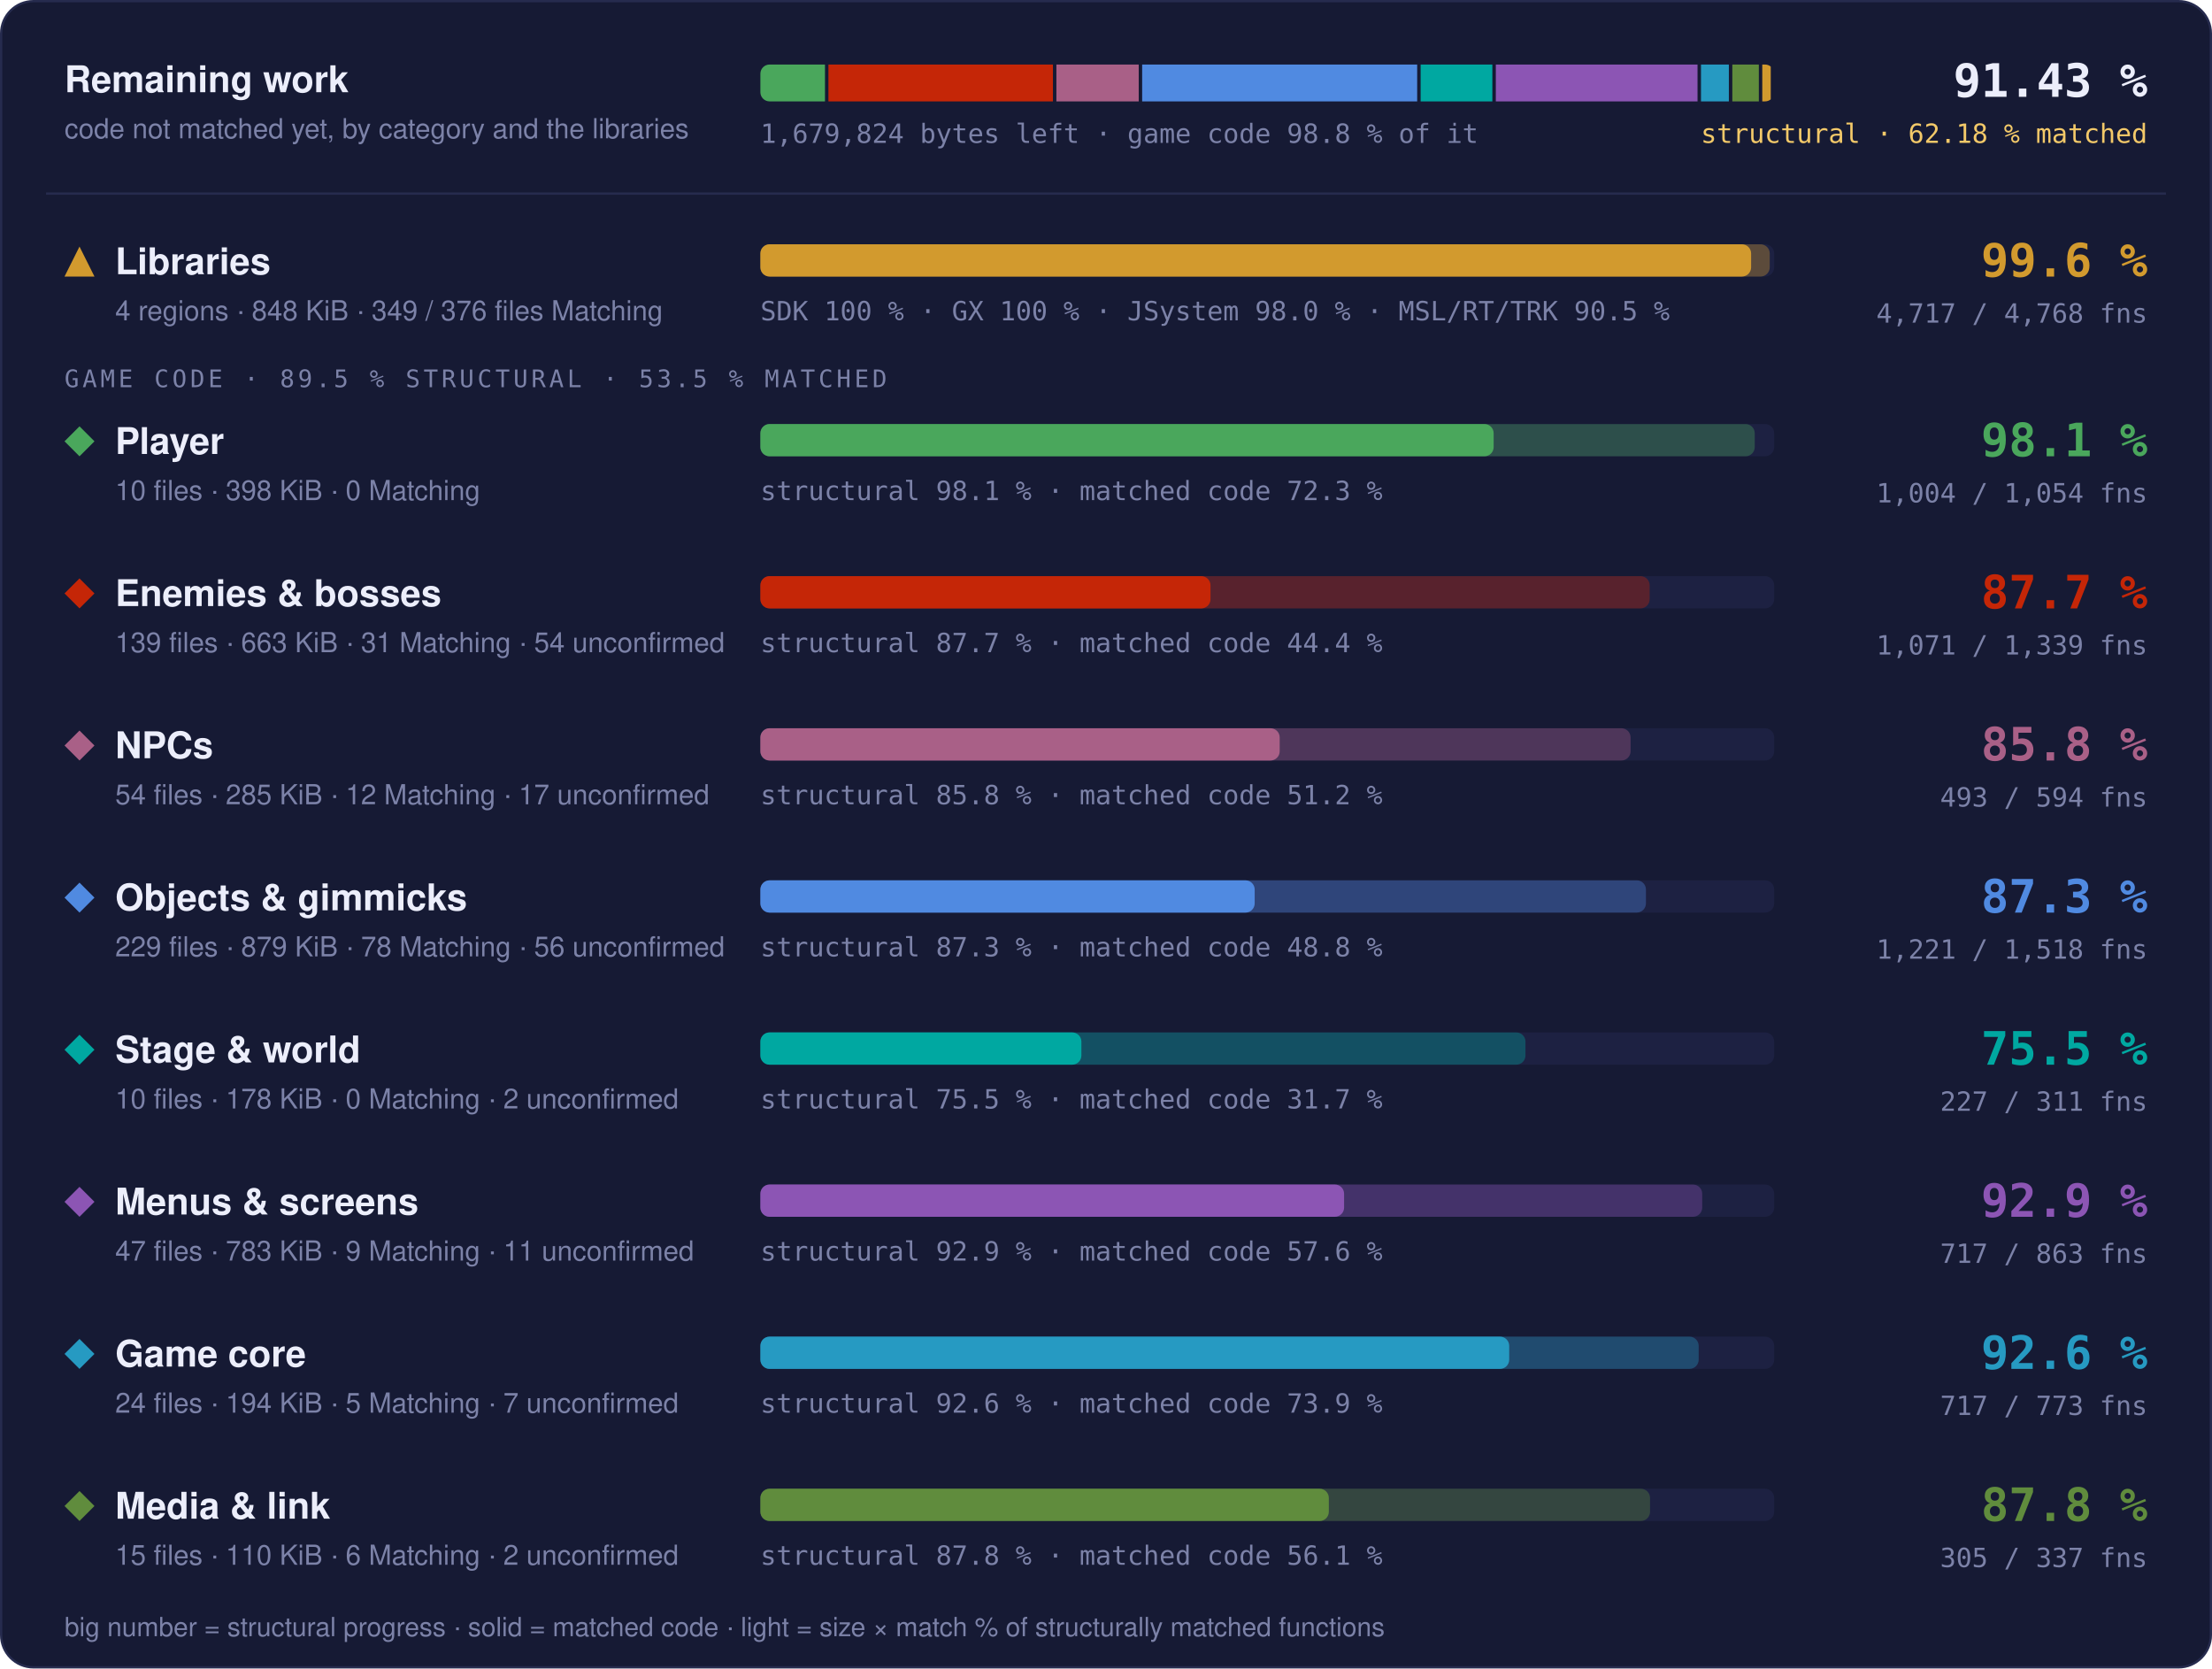
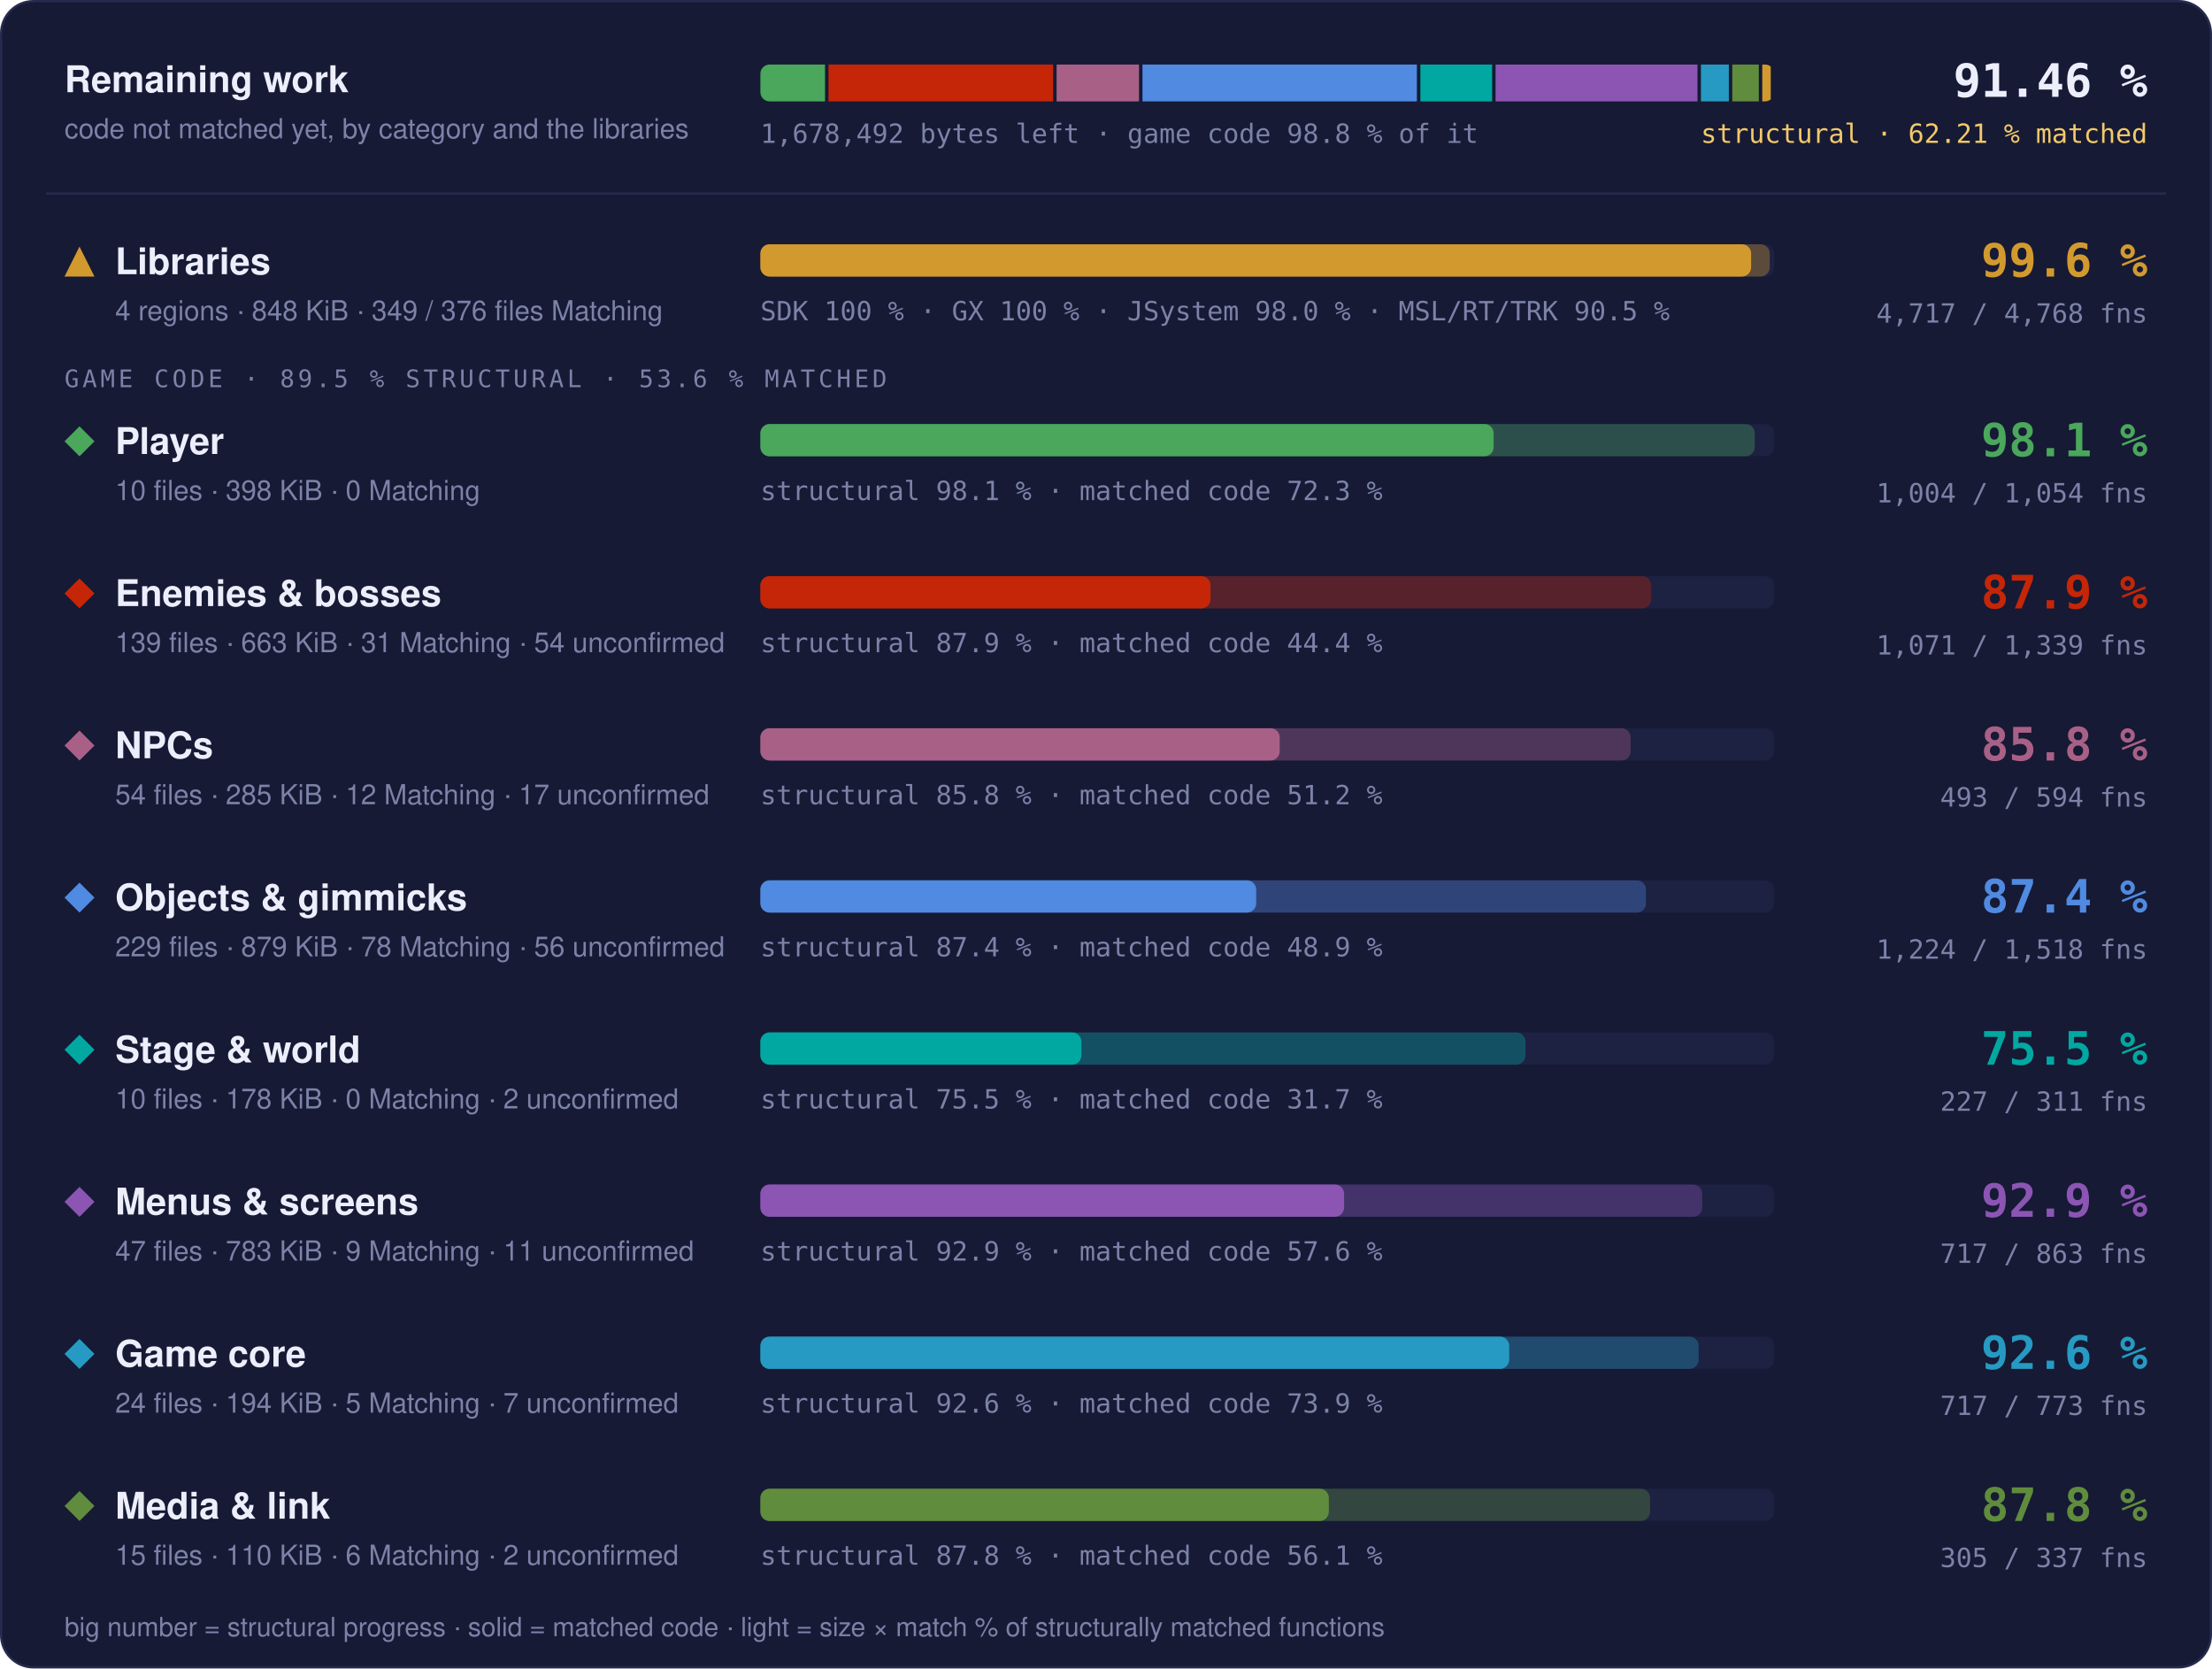
- <svg xmlns="http://www.w3.org/2000/svg" width="960" height="724" viewBox="0 0 960 724" role="img" aria-label="Progress overview: Libraries 99.6 % structural, 97.7 % matched code, 4717 of 4768 functions; Player 98.1 % structural, 72.3 % matched code, 1004 of 1054 functions; Enemies &amp; bosses 87.7 % structural, 44.4 % matched code, 1071 of 1339 functions; NPCs 85.8 % structural, 51.2 % matched code, 493 of 594 functions; Objects &amp; gimmicks 87.3 % structural, 48.8 % matched code, 1221 of 1518 functions; Stage &amp; world 75.5 % structural, 31.7 % matched code, 227 of 311 functions; Menus &amp; screens 92.9 % structural, 57.6 % matched code, 717 of 863 functions; Game core 92.6 % structural, 73.9 % matched code, 717 of 773 functions; Media &amp; link 87.8 % structural, 56.1 % matched code, 305 of 337 functions">
+ <svg xmlns="http://www.w3.org/2000/svg" width="960" height="724" viewBox="0 0 960 724" role="img" aria-label="Progress overview: Libraries 99.6 % structural, 97.7 % matched code, 4717 of 4768 functions; Player 98.1 % structural, 72.3 % matched code, 1004 of 1054 functions; Enemies &amp; bosses 87.9 % structural, 44.4 % matched code, 1071 of 1339 functions; NPCs 85.8 % structural, 51.2 % matched code, 493 of 594 functions; Objects &amp; gimmicks 87.4 % structural, 48.9 % matched code, 1224 of 1518 functions; Stage &amp; world 75.5 % structural, 31.7 % matched code, 227 of 311 functions; Menus &amp; screens 92.9 % structural, 57.6 % matched code, 717 of 863 functions; Game core 92.6 % structural, 73.9 % matched code, 717 of 773 functions; Media &amp; link 87.8 % structural, 56.1 % matched code, 305 of 337 functions">
  <style>text { font-family: -apple-system, BlinkMacSystemFont, 'Segoe UI', Helvetica, Arial, sans-serif; } .mono { font-family: ui-monospace, SFMono-Regular, 'SF Mono', Menlo, Consolas, monospace; } .grow { transform-box: fill-box; transform-origin: 0 50%; animation: grow 1.4s cubic-bezier(.2,.8,.2,1) both; } @keyframes grow { from { transform: scaleX(0); } } @media (prefers-reduced-motion: reduce) { * { animation: none !important; } }</style>
  <rect x="0.5" y="0.5" width="959" height="723" rx="14" fill="#161a34" stroke="#262b4e" />
  <text x="28" y="40" font-size="16" font-weight="700" fill="#eceefb">Remaining work</text>
  <text x="28" y="60" font-size="12" fill="#7c82a8">code not matched yet, by category and the libraries</text>
  <clipPath id="rw">
    <rect x="330" y="28" width="440" height="16" rx="4" />
  </clipPath>
  <g clip-path="url(#rw)">
-     <rect class="grow" x="330.00" y="28" width="28.04" height="16" fill="#4aa75c" />
-     <rect class="grow" x="359.54" y="28" width="97.43" height="16" fill="#c52607" />
-     <rect class="grow" x="458.47" y="28" width="35.73" height="16" fill="#a96087" />
-     <rect class="grow" x="495.69" y="28" width="119.36" height="16" fill="#508ae1" />
-     <rect class="grow" x="616.55" y="28" width="31.13" height="16" fill="#00a8a1" />
-     <rect class="grow" x="649.18" y="28" width="87.54" height="16" fill="#8c55b4" />
-     <rect class="grow" x="738.22" y="28" width="12.10" height="16" fill="#269ac2" />
-     <rect class="grow" x="751.82" y="28" width="11.51" height="16" fill="#608c3d" />
+     <rect class="grow" x="330.00" y="28" width="28.06" height="16" fill="#4aa75c" />
+     <rect class="grow" x="359.56" y="28" width="97.51" height="16" fill="#c52607" />
+     <rect class="grow" x="458.57" y="28" width="35.76" height="16" fill="#a96087" />
+     <rect class="grow" x="495.82" y="28" width="119.11" height="16" fill="#508ae1" />
+     <rect class="grow" x="616.43" y="28" width="31.15" height="16" fill="#00a8a1" />
+     <rect class="grow" x="649.08" y="28" width="87.62" height="16" fill="#8c55b4" />
+     <rect class="grow" x="738.20" y="28" width="12.11" height="16" fill="#269ac2" />
+     <rect class="grow" x="751.80" y="28" width="11.52" height="16" fill="#608c3d" />
    <rect class="grow" x="764.82" y="28" width="3.68" height="16" fill="#d29a2e" />
  </g>
-   <text x="330" y="62" class="mono" font-size="11.5" fill="#7c82a8">1,679,824 bytes left · game code 98.8 % of it</text>
-   <text x="932" y="42" text-anchor="end" class="mono" font-size="20" font-weight="700" fill="#eceefb">91.43 %</text>
-   <text x="932" y="62" text-anchor="end" class="mono" font-size="11.5" fill="#f3c969">structural · 62.18 % matched</text>
+   <text x="330" y="62" class="mono" font-size="11.5" fill="#7c82a8">1,678,492 bytes left · game code 98.8 % of it</text>
+   <text x="932" y="42" text-anchor="end" class="mono" font-size="20" font-weight="700" fill="#eceefb">91.46 %</text>
+   <text x="932" y="62" text-anchor="end" class="mono" font-size="11.5" fill="#f3c969">structural · 62.21 % matched</text>
  <line x1="20" x2="940" y1="84" y2="84" stroke="#262b4e" />
  <g fill="#d29a2e">
    <path d="M34.5 107L41 120L28 120Z" />
  </g>
  <text x="50" y="119" font-size="16" font-weight="700" fill="#eceefb">Libraries</text>
  <text x="50" y="139" font-size="12" fill="#7c82a8">4 regions · 848 KiB · 349 / 376 files Matching</text>
  <rect x="330" y="106" width="440" height="14" rx="4" fill="#1d2142" />
  <rect class="grow" style="animation-delay:0.0s" x="330" y="106" width="438.06" height="14" rx="4" fill="#d29a2e" fill-opacity="0.35" />
  <rect class="grow" style="animation-delay:0.0s" x="330" y="106" width="429.98" height="14" rx="4" fill="#d29a2e" />
  <text x="330" y="139" class="mono" font-size="11.5" fill="#7c82a8">SDK 100 % · GX 100 % · JSystem 98.0 % · MSL/RT/TRK 90.5 %</text>
  <text x="932" y="120" text-anchor="end" class="mono" font-size="20" font-weight="700" fill="#d29a2e">99.6 %</text>
  <text x="932" y="140" text-anchor="end" class="mono" font-size="11.5" fill="#7c82a8">4,717 / 4,768 fns</text>
-   <text x="28" y="168" class="mono" font-size="10.5" letter-spacing="0.14em" fill="#7c82a8">GAME CODE · 89.5 % STRUCTURAL · 53.5 % MATCHED</text>
+   <text x="28" y="168" class="mono" font-size="10.5" letter-spacing="0.14em" fill="#7c82a8">GAME CODE · 89.5 % STRUCTURAL · 53.6 % MATCHED</text>
  <g fill="#4aa75c">
    <path d="M34.5 185L41 191.5L34.5 198L28 191.5Z" />
  </g>
  <text x="50" y="197" font-size="16" font-weight="700" fill="#eceefb">Player</text>
  <text x="50" y="217" font-size="12" fill="#7c82a8">10 files · 398 KiB · 0 Matching</text>
  <rect x="330" y="184" width="440" height="14" rx="4" fill="#1d2142" />
  <rect class="grow" style="animation-delay:0.1s" x="330" y="184" width="431.55" height="14" rx="4" fill="#4aa75c" fill-opacity="0.35" />
  <rect class="grow" style="animation-delay:0.1s" x="330" y="184" width="318.24" height="14" rx="4" fill="#4aa75c" />
  <text x="330" y="217" class="mono" font-size="11.5" fill="#7c82a8">structural 98.1 % · matched code 72.3 %</text>
  <text x="932" y="198" text-anchor="end" class="mono" font-size="20" font-weight="700" fill="#4aa75c">98.1 %</text>
  <text x="932" y="218" text-anchor="end" class="mono" font-size="11.5" fill="#7c82a8">1,004 / 1,054 fns</text>
  <g fill="#c52607">
    <path d="M34.5 251L41 257.5L34.5 264L28 257.5Z" />
  </g>
  <text x="50" y="263" font-size="16" font-weight="700" fill="#eceefb">Enemies &amp; bosses</text>
  <text x="50" y="283" font-size="12" fill="#7c82a8">139 files · 663 KiB · 31 Matching · 54 unconfirmed</text>
  <rect x="330" y="250" width="440" height="14" rx="4" fill="#1d2142" />
-   <rect class="grow" style="animation-delay:0.2s" x="330" y="250" width="385.95" height="14" rx="4" fill="#c52607" fill-opacity="0.35" />
+   <rect class="grow" style="animation-delay:0.2s" x="330" y="250" width="386.59" height="14" rx="4" fill="#c52607" fill-opacity="0.35" />
  <rect class="grow" style="animation-delay:0.2s" x="330" y="250" width="195.35" height="14" rx="4" fill="#c52607" />
-   <text x="330" y="283" class="mono" font-size="11.5" fill="#7c82a8">structural 87.7 % · matched code 44.4 %</text>
-   <text x="932" y="264" text-anchor="end" class="mono" font-size="20" font-weight="700" fill="#c52607">87.7 %</text>
+   <text x="330" y="283" class="mono" font-size="11.5" fill="#7c82a8">structural 87.9 % · matched code 44.4 %</text>
+   <text x="932" y="264" text-anchor="end" class="mono" font-size="20" font-weight="700" fill="#c52607">87.9 %</text>
  <text x="932" y="284" text-anchor="end" class="mono" font-size="11.5" fill="#7c82a8">1,071 / 1,339 fns</text>
  <g fill="#a96087">
    <path d="M34.5 317L41 323.5L34.5 330L28 323.5Z" />
  </g>
  <text x="50" y="329" font-size="16" font-weight="700" fill="#eceefb">NPCs</text>
  <text x="50" y="349" font-size="12" fill="#7c82a8">54 files · 285 KiB · 12 Matching · 17 unconfirmed</text>
  <rect x="330" y="316" width="440" height="14" rx="4" fill="#1d2142" />
-   <rect class="grow" style="animation-delay:0.3s" x="330" y="316" width="377.67" height="14" rx="4" fill="#a96087" fill-opacity="0.35" />
+   <rect class="grow" style="animation-delay:0.3s" x="330" y="316" width="377.70" height="14" rx="4" fill="#a96087" fill-opacity="0.35" />
  <rect class="grow" style="animation-delay:0.3s" x="330" y="316" width="225.38" height="14" rx="4" fill="#a96087" />
  <text x="330" y="349" class="mono" font-size="11.5" fill="#7c82a8">structural 85.8 % · matched code 51.2 %</text>
  <text x="932" y="330" text-anchor="end" class="mono" font-size="20" font-weight="700" fill="#a96087">85.8 %</text>
  <text x="932" y="350" text-anchor="end" class="mono" font-size="11.5" fill="#7c82a8">493 / 594 fns</text>
  <g fill="#508ae1">
    <path d="M34.5 383L41 389.5L34.5 396L28 389.5Z" />
  </g>
  <text x="50" y="395" font-size="16" font-weight="700" fill="#eceefb">Objects &amp; gimmicks</text>
  <text x="50" y="415" font-size="12" fill="#7c82a8">229 files · 879 KiB · 78 Matching · 56 unconfirmed</text>
  <rect x="330" y="382" width="440" height="14" rx="4" fill="#1d2142" />
-   <rect class="grow" style="animation-delay:0.4s" x="330" y="382" width="384.33" height="14" rx="4" fill="#508ae1" fill-opacity="0.35" />
-   <rect class="grow" style="animation-delay:0.4s" x="330" y="382" width="214.53" height="14" rx="4" fill="#508ae1" />
-   <text x="330" y="415" class="mono" font-size="11.5" fill="#7c82a8">structural 87.3 % · matched code 48.8 %</text>
-   <text x="932" y="396" text-anchor="end" class="mono" font-size="20" font-weight="700" fill="#508ae1">87.3 %</text>
-   <text x="932" y="416" text-anchor="end" class="mono" font-size="11.5" fill="#7c82a8">1,221 / 1,518 fns</text>
+   <rect class="grow" style="animation-delay:0.4s" x="330" y="382" width="384.35" height="14" rx="4" fill="#508ae1" fill-opacity="0.35" />
+   <rect class="grow" style="animation-delay:0.4s" x="330" y="382" width="215.18" height="14" rx="4" fill="#508ae1" />
+   <text x="330" y="415" class="mono" font-size="11.5" fill="#7c82a8">structural 87.4 % · matched code 48.9 %</text>
+   <text x="932" y="396" text-anchor="end" class="mono" font-size="20" font-weight="700" fill="#508ae1">87.4 %</text>
+   <text x="932" y="416" text-anchor="end" class="mono" font-size="11.5" fill="#7c82a8">1,224 / 1,518 fns</text>
  <g fill="#00a8a1">
    <path d="M34.5 449L41 455.5L34.5 462L28 455.5Z" />
  </g>
  <text x="50" y="461" font-size="16" font-weight="700" fill="#eceefb">Stage &amp; world</text>
  <text x="50" y="481" font-size="12" fill="#7c82a8">10 files · 178 KiB · 0 Matching · 2 unconfirmed</text>
  <rect x="330" y="448" width="440" height="14" rx="4" fill="#1d2142" />
  <rect class="grow" style="animation-delay:0.5s" x="330" y="448" width="332.05" height="14" rx="4" fill="#00a8a1" fill-opacity="0.35" />
  <rect class="grow" style="animation-delay:0.5s" x="330" y="448" width="139.32" height="14" rx="4" fill="#00a8a1" />
  <text x="330" y="481" class="mono" font-size="11.5" fill="#7c82a8">structural 75.5 % · matched code 31.7 %</text>
  <text x="932" y="462" text-anchor="end" class="mono" font-size="20" font-weight="700" fill="#00a8a1">75.5 %</text>
  <text x="932" y="482" text-anchor="end" class="mono" font-size="11.5" fill="#7c82a8">227 / 311 fns</text>
  <g fill="#8c55b4">
    <path d="M34.5 515L41 521.5L34.5 528L28 521.5Z" />
  </g>
  <text x="50" y="527" font-size="16" font-weight="700" fill="#eceefb">Menus &amp; screens</text>
  <text x="50" y="547" font-size="12" fill="#7c82a8">47 files · 783 KiB · 9 Matching · 11 unconfirmed</text>
  <rect x="330" y="514" width="440" height="14" rx="4" fill="#1d2142" />
  <rect class="grow" style="animation-delay:0.6s" x="330" y="514" width="408.75" height="14" rx="4" fill="#8c55b4" fill-opacity="0.35" />
  <rect class="grow" style="animation-delay:0.6s" x="330" y="514" width="253.33" height="14" rx="4" fill="#8c55b4" />
  <text x="330" y="547" class="mono" font-size="11.5" fill="#7c82a8">structural 92.9 % · matched code 57.6 %</text>
  <text x="932" y="528" text-anchor="end" class="mono" font-size="20" font-weight="700" fill="#8c55b4">92.9 %</text>
  <text x="932" y="548" text-anchor="end" class="mono" font-size="11.5" fill="#7c82a8">717 / 863 fns</text>
  <g fill="#269ac2">
    <path d="M34.5 581L41 587.5L34.5 594L28 587.5Z" />
  </g>
  <text x="50" y="593" font-size="16" font-weight="700" fill="#eceefb">Game core</text>
  <text x="50" y="613" font-size="12" fill="#7c82a8">24 files · 194 KiB · 5 Matching · 7 unconfirmed</text>
  <rect x="330" y="580" width="440" height="14" rx="4" fill="#1d2142" />
  <rect class="grow" style="animation-delay:0.7s" x="330" y="580" width="407.22" height="14" rx="4" fill="#269ac2" fill-opacity="0.35" />
  <rect class="grow" style="animation-delay:0.7s" x="330" y="580" width="324.99" height="14" rx="4" fill="#269ac2" />
  <text x="330" y="613" class="mono" font-size="11.5" fill="#7c82a8">structural 92.6 % · matched code 73.9 %</text>
  <text x="932" y="594" text-anchor="end" class="mono" font-size="20" font-weight="700" fill="#269ac2">92.6 %</text>
  <text x="932" y="614" text-anchor="end" class="mono" font-size="11.5" fill="#7c82a8">717 / 773 fns</text>
  <g fill="#608c3d">
    <path d="M34.5 647L41 653.5L34.5 660L28 653.5Z" />
  </g>
  <text x="50" y="659" font-size="16" font-weight="700" fill="#eceefb">Media &amp; link</text>
  <text x="50" y="679" font-size="12" fill="#7c82a8">15 files · 110 KiB · 6 Matching · 2 unconfirmed</text>
  <rect x="330" y="646" width="440" height="14" rx="4" fill="#1d2142" />
  <rect class="grow" style="animation-delay:0.8s" x="330" y="646" width="386.11" height="14" rx="4" fill="#608c3d" fill-opacity="0.35" />
  <rect class="grow" style="animation-delay:0.8s" x="330" y="646" width="246.71" height="14" rx="4" fill="#608c3d" />
  <text x="330" y="679" class="mono" font-size="11.5" fill="#7c82a8">structural 87.8 % · matched code 56.1 %</text>
  <text x="932" y="660" text-anchor="end" class="mono" font-size="20" font-weight="700" fill="#608c3d">87.8 %</text>
  <text x="932" y="680" text-anchor="end" class="mono" font-size="11.5" fill="#7c82a8">305 / 337 fns</text>
  <text x="28" y="710" font-size="11.5" fill="#7c82a8">big number = structural progress · solid = matched code · light = size × match % of structurally matched functions</text>
</svg>
